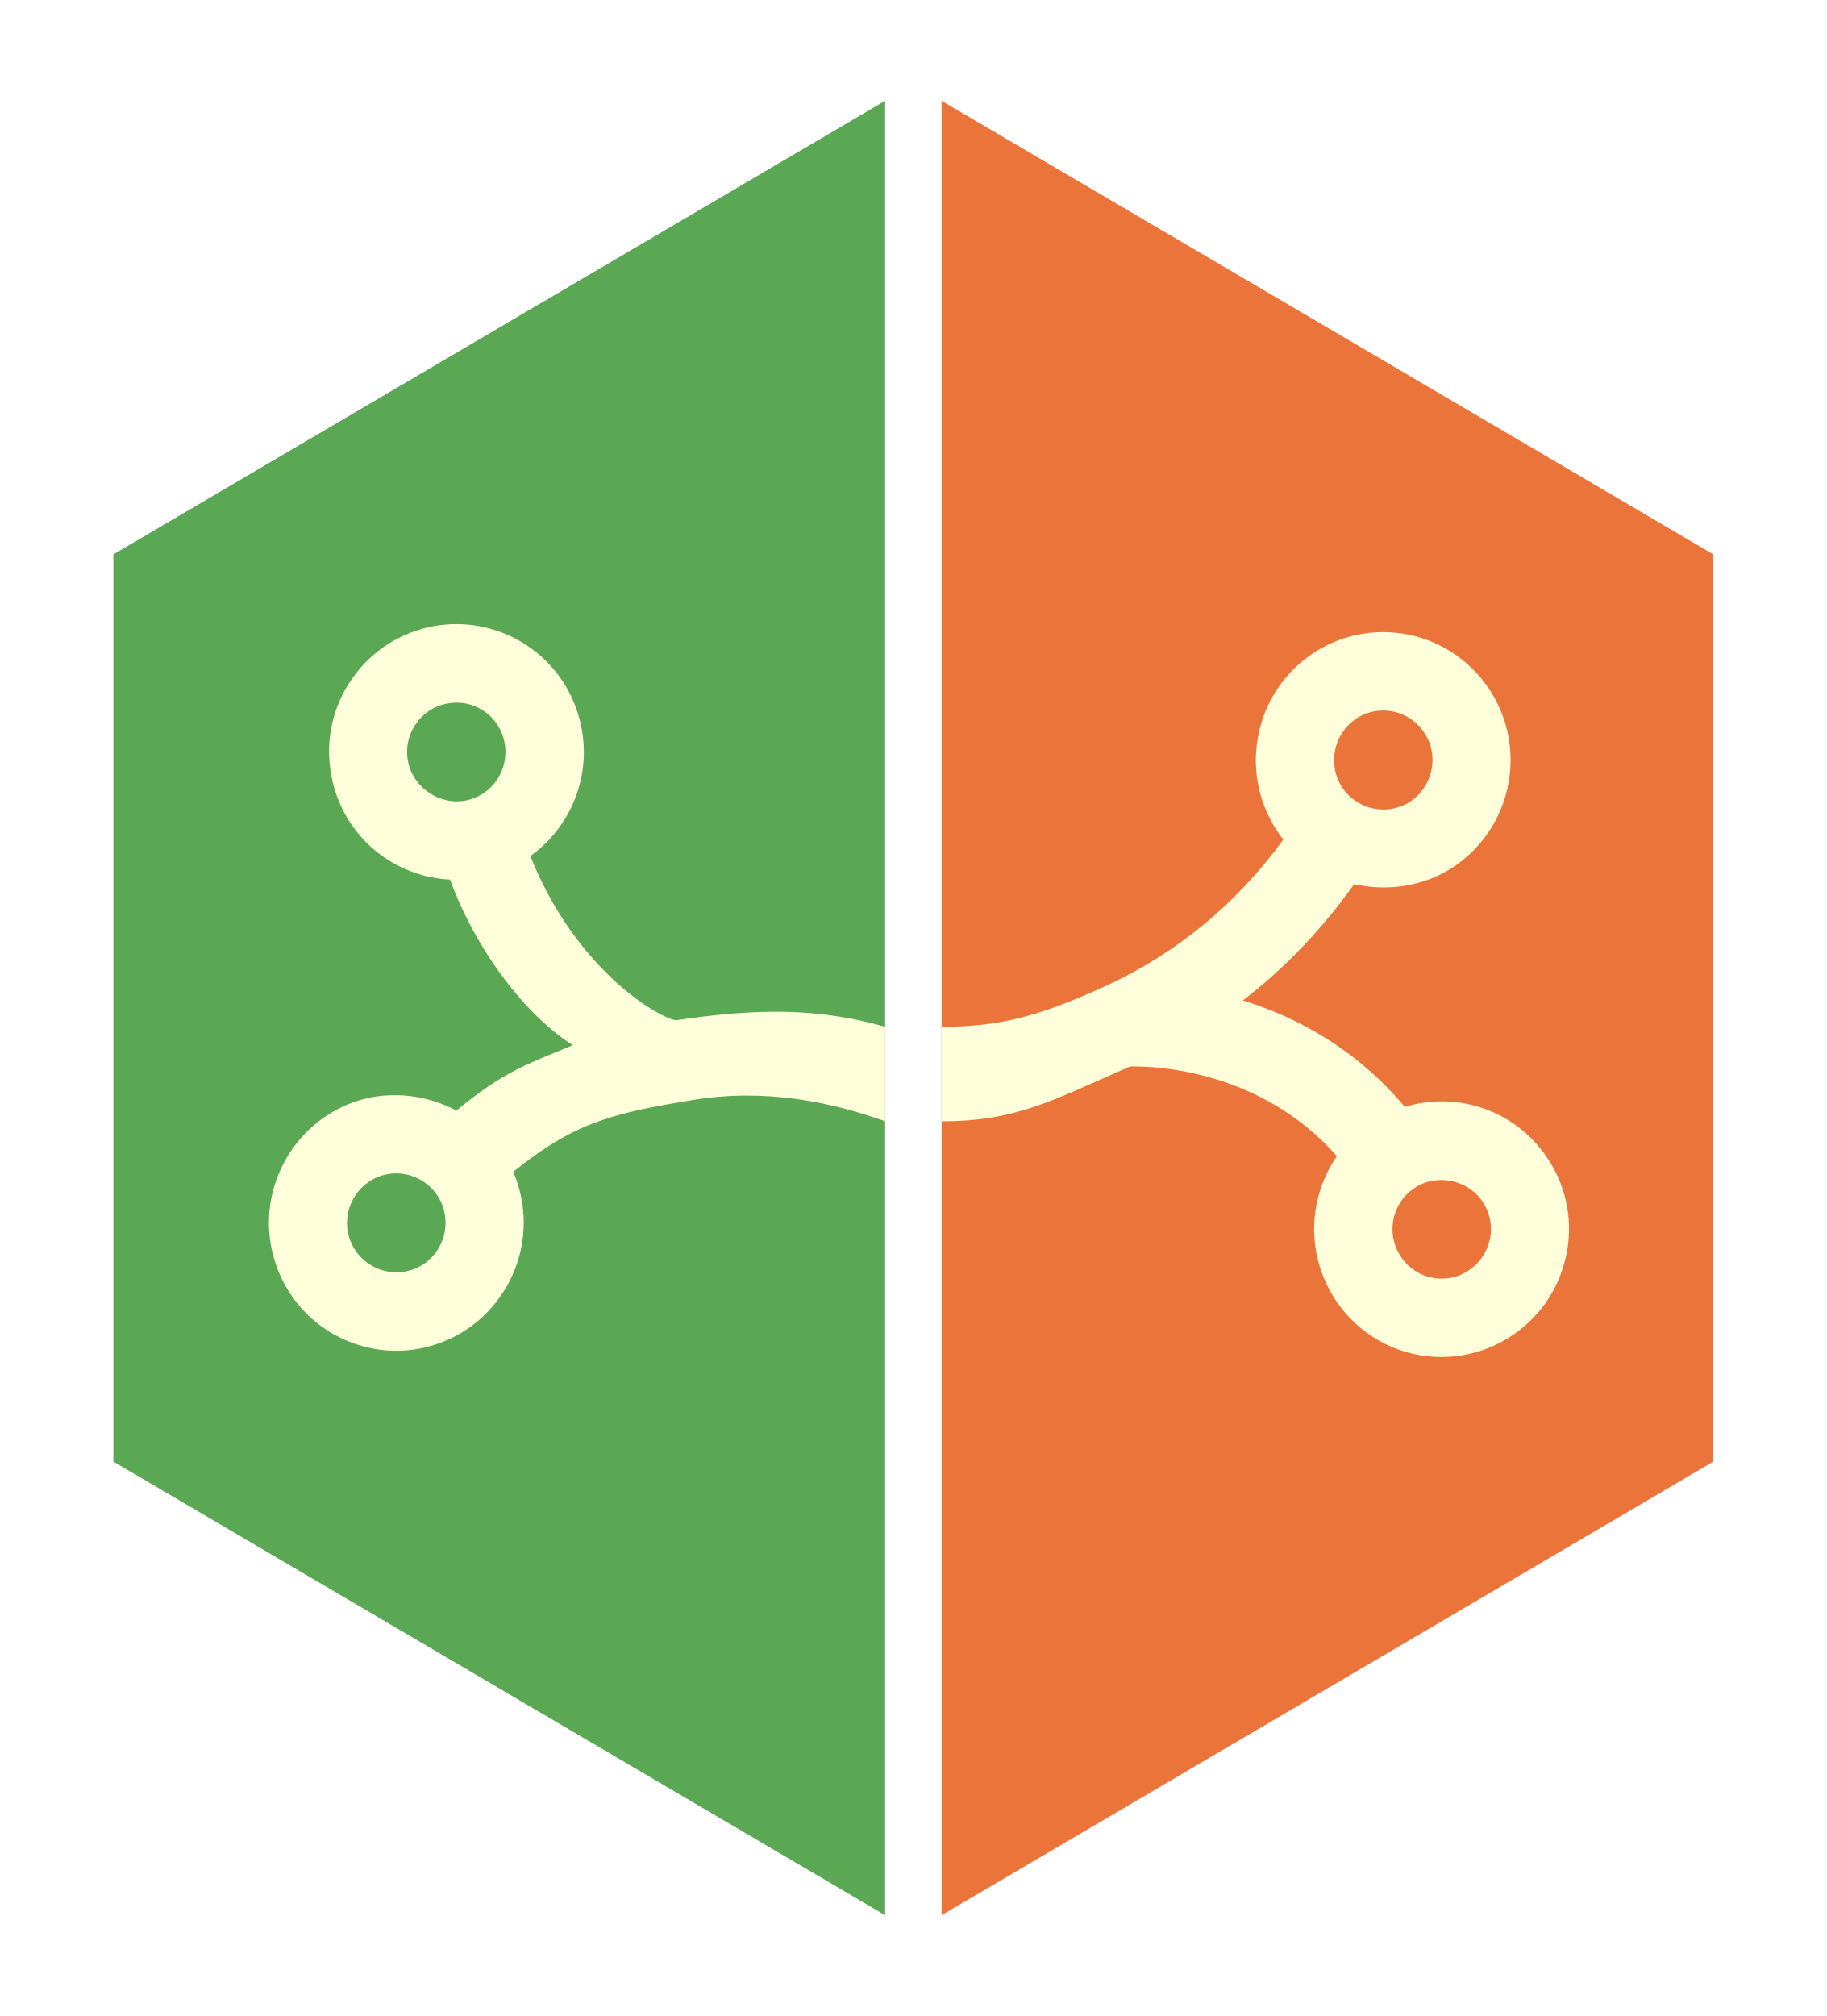
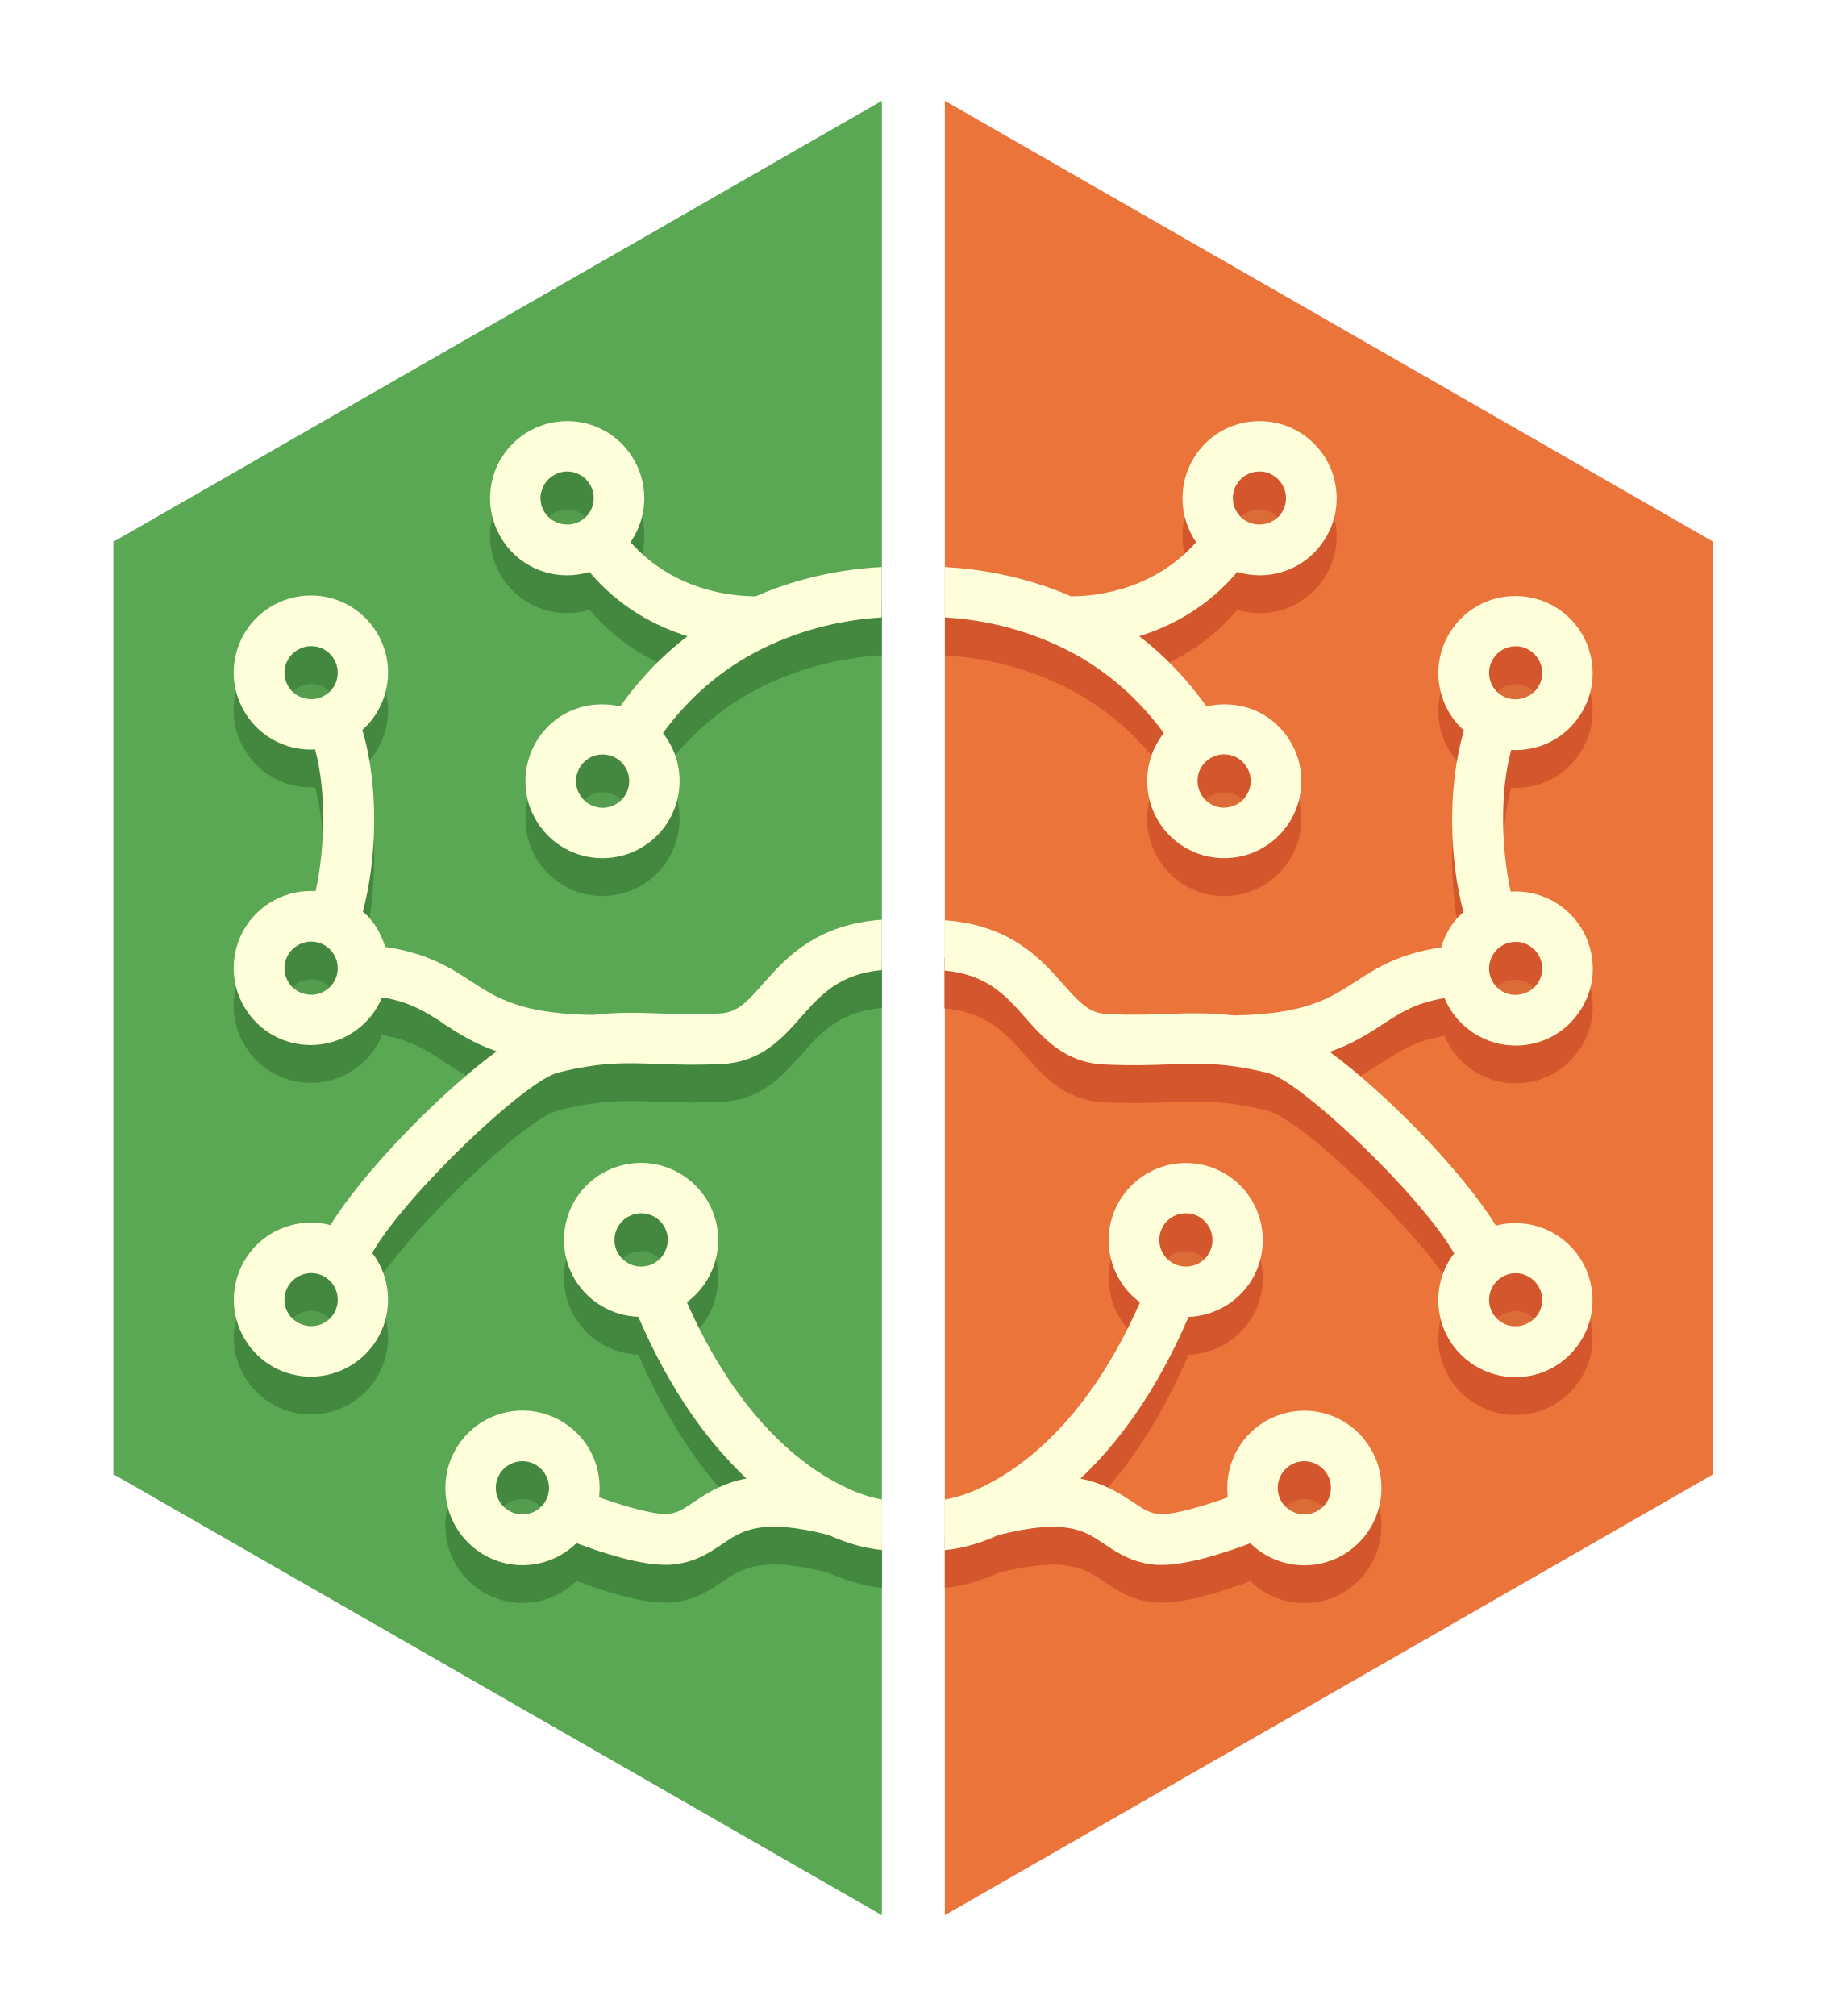
- <svg xmlns="http://www.w3.org/2000/svg" id="Layer_1" data-name="Layer 1" width="145" height="160" viewBox="0 0 145 160">
+ <svg xmlns="http://www.w3.org/2000/svg" width="145" height="160" viewBox="0 0 145 160">
  <defs>
    <style>
      .cls-1 {
+         mix-blend-mode: multiply;
+         opacity: .07;
+       }
+ 
+       .cls-2 {
+         fill: #43883e;
+       }
+ 
+       .cls-3 {
+         isolation: isolate;
+       }
+ 
+       .cls-4 {
        fill: #fffedb;
      }

-       .cls-2 {
+       .cls-5 {
        fill: #5aa854;
      }

-       .cls-3 {
+       .cls-6 {
+         fill: #d3562c;
+       }
+ 
+       .cls-7 {
        fill: #eb743b;
      }
    </style>
  </defs>
-   <polygon class="cls-3" points="74.74 8 74.74 152 136 116 136 44 74.74 8" />
-   <polygon class="cls-2" points="70.26 8 9 44 9 116 70.26 152 70.26 8" />
-   <path class="cls-1" d="m122.97,92.13c-1.85-2.95-5.05-4.72-8.54-4.72-1,0-1.98.15-2.92.44-3.93-4.69-8.69-7.16-12.85-8.45,3.34-2.57,6.29-5.66,8.83-9.23,2.6.59,5.42.19,7.71-1.25,4.72-3.01,6.13-9.3,3.14-14.02-1.87-2.96-5.06-4.73-8.55-4.73-1.92,0-3.78.54-5.4,1.57-4.7,2.99-6.12,9.27-3.15,14,.19.31.4.61.63.89-3.76,5.16-8.53,9.08-14.22,11.68h-.02c-5.28,2.41-8.4,3.18-12.89,3.18v7.5c5.98,0,8.86-1.69,14.96-4.35,2.04-.04,10.4.28,16.42,7.12-2.25,3.25-2.47,7.66-.24,11.21,1.85,2.95,5.05,4.73,8.55,4.73,1.91,0,3.77-.54,5.39-1.57,2.3-1.46,3.88-3.72,4.48-6.38.59-2.64.12-5.35-1.33-7.63Zm-15.27-35.13c.63-.4,1.35-.61,2.09-.61,1.35,0,2.59.68,3.32,1.84,1.15,1.82.6,4.25-1.22,5.42-.61.39-1.34.6-2.07.6s-1.45-.2-2.08-.59c-.51-.32-.93-.73-1.24-1.23-1.15-1.84-.61-4.27,1.21-5.43Zm10.55,41.4c-.23,1.03-.84,1.9-1.73,2.47-.62.4-1.34.61-2.08.61-1.35,0-2.59-.69-3.3-1.83-1.11-1.77-.66-4.09,1.03-5.29l.18-.12c1.8-1.15,4.28-.55,5.39,1.21.56.89.74,1.93.52,2.95Z" />
-   <path class="cls-1" d="m26.37,61.89c.75,3.41,3.16,6.16,6.45,7.34.94.34,1.91.53,2.9.58,2.12,5.75,6.07,10.81,9.75,13.14-3.8,1.58-5.54,2.13-9.24,5.19-2.36-1.25-5.19-1.59-7.77-.8-5.33,1.68-8.32,7.39-6.65,12.73,1.04,3.35,3.67,5.88,7.04,6.79,1.85.5,3.8.46,5.62-.12,5.31-1.66,8.3-7.37,6.65-12.71-.11-.35-.23-.69-.38-1.03,4.96-4.01,8.08-4.67,14.25-5.7h.02c5.72-.95,11.03.17,15.25,1.69v-7.5c-5.32-1.5-10.07-1.49-16.65-.51-1.98-.5-8.15-4.56-11.51-13.04,3.21-2.29,4.91-6.37,4-10.46-.75-3.41-3.16-6.16-6.45-7.35-1.8-.65-3.73-.77-5.6-.36-2.66.6-4.91,2.19-6.36,4.48-1.45,2.28-1.91,5-1.32,7.63Zm6.25,38.91c-.71.22-1.46.24-2.17.04-1.3-.35-2.32-1.33-2.73-2.63-.64-2.06.52-4.27,2.58-4.91.69-.22,1.45-.23,2.16-.04.71.19,1.35.57,1.85,1.11.41.44.71.95.88,1.51.64,2.07-.51,4.28-2.57,4.93Zm.3-43.21c.56-.89,1.43-1.51,2.46-1.73.71-.16,1.47-.12,2.16.13,1.27.46,2.2,1.52,2.49,2.84.45,2.04-.76,4.07-2.75,4.63l-.2.05c-2.09.47-4.22-.94-4.67-2.97-.23-1.03-.05-2.07.51-2.95Z" />
+   <g class="cls-3">
+     <g id="Layer_1" data-name="Layer 1">
+       <g>
+         <polygon class="cls-7" points="75 8 75 152 136 117 136 43 75 8" />
+         <polygon class="cls-5" points="70 152 9 117 9 43 70 8 70 152" />
+         <g>
+           <g class="cls-1">
+             <path d="m92.3,99.73c.39-.64,1.07-1.03,1.82-1.03.38,0,.75.1,1.08.3,1,.6,1.33,1.9.74,2.9-.38.65-1.06,1.03-1.82,1.03-.38,0-.75-.1-1.08-.3-.48-.29-.83-.75-.96-1.29-.14-.55-.06-1.12.23-1.6Zm12.6,22.36c-.49.42-1.02.51-1.37.51-.62,0-1.21-.27-1.61-.73-.76-.88-.65-2.22.23-2.98.49-.42,1.02-.51,1.37-.51.62,0,1.2.27,1.61.74.37.43.55.98.5,1.54-.04.56-.3,1.07-.73,1.44Z" />
+             <path d="m84,53.61c.07.02.14.03.21.05-.07-.01-.14-.03-.21-.05Z" />
+             <path d="m95.38,63.26c.17-.27.39-.49.67-.66.33-.21.72-.32,1.12-.32s.79.11,1.12.32c.99.63,1.28,1.94.66,2.92-.39.62-1.06.99-1.79.99-.4,0-.79-.11-1.12-.33-.98-.62-1.28-1.94-.66-2.92Zm6.38-20.19c-.6.95-1.94,1.27-2.91.65l-.1-.06c-.91-.65-1.16-1.9-.56-2.85.39-.61,1.05-.98,1.78-.98.4,0,.79.11,1.12.33.48.3.81.78.94,1.33.12.55.03,1.11-.28,1.58Z" />
+             <path d="m118.53,54.67c.39-.61,1.05-.98,1.78-.98.4,0,.79.11,1.12.33.48.3.81.78.94,1.33.12.55.02,1.11-.28,1.58-.6.95-1.94,1.27-2.91.65l-.09-.06c-.92-.65-1.16-1.9-.56-2.85Zm0,23.46c.39-.61,1.05-.98,1.78-.98.4,0,.79.11,1.12.33.48.3.81.77.94,1.33.12.55.02,1.11-.28,1.58-.6.95-1.94,1.27-2.91.65l-.09-.06c-.92-.65-1.16-1.9-.56-2.85Zm0,26.3c.39-.61,1.05-.98,1.78-.98.4,0,.79.11,1.12.33.48.3.81.78.94,1.33.12.55.02,1.11-.28,1.58-.6.95-1.94,1.27-2.91.65l-.09-.06c-.92-.65-1.16-1.9-.56-2.85Z" />
+             <path d="m108.18,114.1c-1.17-1.36-2.86-2.14-4.65-2.14-1.46,0-2.88.53-3.98,1.48-1.61,1.38-2.33,3.43-2.09,5.4-1.95.7-4.26,1.37-5.33,1.33-.82-.04-1.3-.35-2.22-.97-1.17-.79-2.42-1.51-4.15-1.85,2.94-2.76,6.01-6.83,8.58-12.83,2.06-.08,3.98-1.19,5.04-2.97,1.72-2.9.77-6.66-2.12-8.39-.95-.57-2.03-.86-3.13-.86-2.15,0-4.16,1.14-5.26,2.99-.84,1.41-1.08,3.05-.68,4.64.35,1.39,1.16,2.59,2.3,3.43-4.05,9.22-9.22,13.08-12.57,14.68-.13.04-.25.1-.36.17-1.19.53-2.05.7-2.56.81v4c.28-.03,1.88-.12,4.25-1.19,5.35-1.36,6.84-.35,8.41.71,1.02.69,2.29,1.55,4.26,1.66.1,0,.2,0,.31,0,2.11,0,5.17-1.02,7.02-1.72,1.14,1.12,2.68,1.75,4.29,1.75h0c1.46,0,2.88-.52,3.98-1.48,1.24-1.06,1.99-2.55,2.12-4.18.12-1.63-.39-3.21-1.46-4.45Zm-15.87-16.78c.39-.64,1.07-1.03,1.82-1.03.38,0,.75.1,1.08.3,1,.6,1.33,1.9.74,2.9-.38.65-1.06,1.03-1.82,1.03-.38,0-.75-.1-1.08-.3-.48-.29-.83-.75-.96-1.29-.14-.55-.06-1.12.23-1.6Zm12.6,22.36c-.49.42-1.02.51-1.37.51-.62,0-1.21-.27-1.61-.73-.76-.88-.65-2.22.23-2.98.49-.42,1.02-.51,1.37-.51.62,0,1.2.27,1.61.74.37.43.55.98.5,1.54-.04.56-.3,1.07-.73,1.44Z" />
+             <path d="m84,51.21c.07.02.14.03.21.05-.07-.01-.14-.03-.21-.05Z" />
+             <path d="m105.95,38.2c-.36-1.6-1.32-2.96-2.71-3.84-.98-.62-2.11-.94-3.26-.94-2.12,0-4.05,1.07-5.17,2.85-1.35,2.14-1.22,4.8.14,6.76-3.65,4.12-8.71,4.31-9.94,4.29-3.69-1.6-7.23-2.16-10-2.32v4c2.44.14,5.55.69,8.75,2.14,0,0,0,0,.01,0,3.45,1.56,6.33,3.93,8.61,7.04-.14.17-.26.35-.38.54-1.8,2.85-.94,6.64,1.9,8.44.98.62,2.11.95,3.27.95,2.11,0,4.05-1.07,5.18-2.85,1.81-2.85.95-6.64-1.91-8.45-1.38-.87-3.09-1.11-4.67-.75-1.54-2.15-3.32-4.02-5.34-5.57,2.52-.78,5.4-2.27,7.78-5.1.57.17,1.17.27,1.77.27,2.12,0,4.05-1.07,5.17-2.85.88-1.38,1.16-3.01.8-4.6Zm-10.57,22.65c.17-.27.39-.49.67-.66.33-.21.72-.32,1.12-.32s.79.11,1.12.32c.99.63,1.28,1.94.66,2.92-.39.62-1.06.99-1.79.99-.4,0-.79-.11-1.12-.33-.98-.62-1.28-1.94-.66-2.92Zm6.38-20.19c-.6.95-1.94,1.27-2.91.65l-.1-.06c-.91-.65-1.16-1.9-.56-2.85.39-.61,1.05-.98,1.78-.98.4,0,.79.11,1.12.33.48.3.81.78.94,1.33.12.55.03,1.11-.28,1.58Z" />
+             <path d="m114.65,79.19c.42,1.04,1.14,1.96,2.11,2.65.07.05.15.11.28.19.98.62,2.11.95,3.27.95,2.12,0,4.05-1.07,5.17-2.85.88-1.38,1.16-3.01.8-4.6-.36-1.6-1.32-2.96-2.71-3.84-.98-.62-2.11-.94-3.27-.94-.12,0-.25,0-.38.02-.71-3.16-.92-7.77.04-11.26.11.01.22.02.34.02,2.12,0,4.05-1.07,5.17-2.85.88-1.38,1.16-3.01.8-4.6-.36-1.6-1.32-2.96-2.71-3.84-.98-.62-2.11-.94-3.27-.94-2.11,0-4.05,1.07-5.17,2.85-1.6,2.53-1.12,5.8,1.02,7.76.02.02.05.04.07.06-1.35,4.52-1.15,10.32-.04,14.42-.14.13-.29.25-.43.4-.23.25-.45.53-.63.82-.32.5-.55,1.03-.71,1.58-3.37.49-5.2,1.67-6.82,2.73-2.04,1.32-3.96,2.57-9.64,2.67-1.96-.23-3.55-.18-5.29-.12-1.43.05-2.91.11-4.85,0-1.33-.07-2.1-.88-3.46-2.42-1.8-2.05-4.22-4.65-9.37-5.02v4c3.29.3,4.8,1.89,6.36,3.67,1.49,1.69,3.17,3.62,6.26,3.78,2.12.11,3.76.05,5.21,0,2.49-.09,4.45-.16,7.86.68,2.61.64,12.1,9.67,14.77,14.32-.11.14-.22.28-.31.43-1.74,2.75-1.03,6.38,1.62,8.25.07.05.15.1.28.19.98.62,2.11.95,3.27.95,2.12,0,4.05-1.07,5.17-2.85.88-1.37,1.16-3.01.8-4.6-.36-1.6-1.32-2.96-2.71-3.84-.98-.62-2.11-.94-3.27-.94-.53,0-1.05.07-1.54.2-2.56-4.19-8.65-10.46-13.19-13.79,1.81-.63,3.05-1.43,4.21-2.19,1.43-.93,2.61-1.69,4.86-2.07Zm3.88-26.92c.39-.61,1.05-.98,1.78-.98.4,0,.79.11,1.12.33.48.3.81.78.94,1.33.12.55.02,1.11-.28,1.58-.6.95-1.94,1.27-2.91.65l-.09-.06c-.92-.65-1.16-1.9-.56-2.85Zm0,23.46c.39-.61,1.05-.98,1.78-.98.4,0,.79.11,1.12.33.48.3.81.77.94,1.33.12.55.02,1.11-.28,1.58-.6.95-1.94,1.27-2.91.65l-.09-.06c-.92-.65-1.16-1.9-.56-2.85Zm0,26.3c.39-.61,1.05-.98,1.78-.98.4,0,.79.11,1.12.33.48.3.81.78.94,1.33.12.55.02,1.11-.28,1.58-.6.95-1.94,1.27-2.91.65l-.09-.06c-.92-.65-1.16-1.9-.56-2.85Z" />
+           </g>
+           <g>
+             <g>
+               <path class="cls-6" d="m108.18,117.1c-1.17-1.36-2.86-2.14-4.65-2.14-1.46,0-2.88.53-3.98,1.48-1.61,1.38-2.33,3.43-2.09,5.4-1.95.7-4.26,1.37-5.33,1.33-.82-.04-1.3-.35-2.22-.97-1.17-.79-2.42-1.51-4.15-1.85,2.94-2.76,6.01-6.83,8.58-12.83,2.06-.08,3.98-1.19,5.04-2.97,1.72-2.9.77-6.66-2.12-8.39-.95-.57-2.03-.86-3.13-.86-2.15,0-4.16,1.14-5.26,2.99-.84,1.41-1.08,3.05-.68,4.64.35,1.39,1.16,2.59,2.3,3.43-4.05,9.22-9.22,13.08-12.57,14.68-.13.04-.25.1-.36.17-1.19.53-2.05.7-2.56.81v4c.28-.03,1.88-.12,4.25-1.19,5.35-1.36,6.84-.35,8.41.71,1.02.69,2.29,1.55,4.26,1.66.1,0,.2,0,.31,0,2.11,0,5.17-1.02,7.02-1.72,1.14,1.12,2.68,1.75,4.29,1.75h0c1.46,0,2.88-.52,3.98-1.48,1.24-1.06,1.99-2.55,2.12-4.18.12-1.63-.39-3.21-1.46-4.45Zm-15.87-16.78c.39-.64,1.07-1.03,1.82-1.03.38,0,.75.1,1.08.3,1,.6,1.33,1.9.74,2.9-.38.65-1.06,1.03-1.82,1.03-.38,0-.75-.1-1.08-.3-.48-.29-.83-.75-.96-1.29-.14-.55-.06-1.12.23-1.6Zm12.6,22.36c-.49.42-1.02.51-1.37.51-.62,0-1.21-.27-1.61-.73-.76-.88-.65-2.22.23-2.98.49-.42,1.02-.51,1.37-.51.62,0,1.2.27,1.61.74.37.43.55.98.5,1.54-.04.56-.3,1.07-.73,1.44Z" />
+               <path d="m84,53.61c.07.02.14.03.21.05-.07-.01-.14-.03-.21-.05Z" />
+               <path class="cls-6" d="m105.95,41.21c-.36-1.6-1.32-2.96-2.71-3.84-.98-.62-2.11-.94-3.26-.94-2.12,0-4.05,1.07-5.17,2.85-1.35,2.14-1.22,4.8.14,6.76-3.65,4.12-8.71,4.31-9.94,4.29-3.69-1.6-7.23-2.16-10-2.32v4c2.44.14,5.55.69,8.75,2.14,0,0,0,0,.01,0,3.45,1.56,6.33,3.93,8.61,7.04-.14.17-.26.35-.38.54-1.8,2.85-.94,6.64,1.9,8.44.98.62,2.11.95,3.27.95,2.11,0,4.05-1.07,5.18-2.85,1.81-2.85.95-6.64-1.91-8.45-1.38-.87-3.09-1.11-4.67-.75-1.54-2.15-3.32-4.02-5.34-5.57,2.52-.78,5.4-2.27,7.78-5.1.57.17,1.17.27,1.77.27,2.12,0,4.05-1.07,5.17-2.85.88-1.38,1.16-3.01.8-4.6Zm-10.57,22.65c.17-.27.39-.49.67-.66.33-.21.72-.32,1.12-.32s.79.11,1.12.32c.99.63,1.28,1.94.66,2.92-.39.62-1.06.99-1.79.99-.4,0-.79-.11-1.12-.33-.98-.62-1.28-1.94-.66-2.92Zm6.38-20.19c-.6.95-1.94,1.27-2.91.65l-.1-.06c-.91-.65-1.16-1.9-.56-2.85.39-.61,1.05-.98,1.78-.98.4,0,.79.11,1.12.33.48.3.81.78.94,1.33.12.55.03,1.11-.28,1.58Z" />
+               <path class="cls-6" d="m114.65,82.19c.42,1.04,1.14,1.96,2.11,2.65.07.05.15.11.28.19.98.62,2.11.95,3.27.95,2.12,0,4.05-1.07,5.17-2.85.88-1.38,1.16-3.01.8-4.6-.36-1.6-1.32-2.96-2.71-3.84-.98-.62-2.11-.94-3.27-.94-.12,0-.25,0-.38.02-.71-3.16-.92-7.77.04-11.26.11.01.22.02.34.02,2.12,0,4.05-1.07,5.17-2.85.88-1.38,1.16-3.01.8-4.6-.36-1.6-1.32-2.96-2.71-3.84-.98-.62-2.11-.94-3.27-.94-2.11,0-4.05,1.07-5.17,2.85-1.6,2.53-1.12,5.8,1.02,7.76.02.02.05.04.07.06-1.35,4.52-1.15,10.32-.04,14.42-.14.13-.29.25-.43.4-.23.25-.45.53-.63.82-.32.5-.55,1.03-.71,1.58-3.37.49-5.2,1.67-6.82,2.73-2.04,1.32-3.96,2.57-9.64,2.67-1.96-.23-3.55-.18-5.29-.12-1.43.05-2.91.11-4.85,0-1.33-.07-2.1-.88-3.46-2.42-1.8-2.05-4.22-4.65-9.37-5.02v4c3.29.3,4.8,1.89,6.36,3.67,1.49,1.69,3.17,3.62,6.26,3.78,2.12.11,3.76.05,5.21,0,2.49-.09,4.45-.16,7.86.68,2.61.64,12.1,9.67,14.77,14.32-.11.14-.22.28-.31.43-1.74,2.75-1.03,6.38,1.62,8.25.07.05.15.1.28.19.98.62,2.11.95,3.27.95,2.12,0,4.05-1.07,5.17-2.85.88-1.37,1.16-3.01.8-4.6-.36-1.6-1.32-2.96-2.71-3.84-.98-.62-2.11-.94-3.27-.94-.53,0-1.05.07-1.54.2-2.56-4.19-8.65-10.46-13.19-13.79,1.81-.63,3.05-1.43,4.21-2.19,1.43-.93,2.61-1.69,4.86-2.07Zm3.88-26.92c.39-.61,1.05-.98,1.78-.98.4,0,.79.11,1.12.33.48.3.81.78.94,1.33.12.55.02,1.11-.28,1.58-.6.95-1.94,1.27-2.91.65l-.09-.06c-.92-.65-1.16-1.9-.56-2.85Zm0,23.46c.39-.61,1.05-.98,1.78-.98.4,0,.79.11,1.12.33.48.3.81.77.94,1.33.12.55.02,1.11-.28,1.58-.6.95-1.94,1.27-2.91.65l-.09-.06c-.92-.65-1.16-1.9-.56-2.85Zm0,26.3c.39-.61,1.05-.98,1.78-.98.4,0,.79.11,1.12.33.48.3.81.78.94,1.33.12.55.02,1.11-.28,1.58-.6.95-1.94,1.27-2.91.65l-.09-.06c-.92-.65-1.16-1.9-.56-2.85Z" />
+             </g>
+             <g>
+               <path class="cls-4" d="m108.18,114.1c-1.17-1.36-2.86-2.14-4.65-2.14-1.46,0-2.88.53-3.98,1.48-1.61,1.38-2.33,3.43-2.09,5.4-1.95.7-4.26,1.37-5.33,1.33-.82-.04-1.3-.35-2.22-.97-1.17-.79-2.42-1.51-4.15-1.85,2.94-2.76,6.01-6.83,8.58-12.83,2.06-.08,3.98-1.19,5.04-2.97,1.72-2.9.77-6.66-2.12-8.39-.95-.57-2.03-.86-3.13-.86-2.15,0-4.16,1.14-5.26,2.99-.84,1.41-1.08,3.05-.68,4.64.35,1.39,1.16,2.59,2.3,3.43-4.05,9.22-9.22,13.08-12.57,14.68-.13.04-.25.1-.36.17-1.19.53-2.05.7-2.56.81v4c.28-.03,1.88-.12,4.25-1.19,5.35-1.36,6.84-.35,8.41.71,1.02.69,2.29,1.55,4.26,1.66.1,0,.2,0,.31,0,2.11,0,5.17-1.02,7.02-1.72,1.14,1.12,2.68,1.75,4.29,1.75h0c1.46,0,2.88-.52,3.98-1.48,1.24-1.06,1.99-2.55,2.12-4.18.12-1.63-.39-3.21-1.46-4.45Zm-15.87-16.78c.39-.64,1.07-1.03,1.82-1.03.38,0,.75.1,1.08.3,1,.6,1.33,1.9.74,2.9-.38.65-1.06,1.03-1.82,1.03-.38,0-.75-.1-1.08-.3-.48-.29-.83-.75-.96-1.29-.14-.55-.06-1.12.23-1.6Zm12.6,22.36c-.49.42-1.02.51-1.37.51-.62,0-1.21-.27-1.61-.73-.76-.88-.65-2.22.23-2.98.49-.42,1.02-.51,1.37-.51.62,0,1.2.27,1.61.74.37.43.55.98.5,1.54-.04.56-.3,1.07-.73,1.44Z" />
+               <path class="cls-4" d="m84,51.21c.07.02.14.03.21.05-.07-.01-.14-.03-.21-.05Z" />
+               <path class="cls-4" d="m105.95,38.2c-.36-1.6-1.32-2.96-2.71-3.84-.98-.62-2.11-.94-3.26-.94-2.12,0-4.05,1.07-5.17,2.85-1.35,2.14-1.22,4.8.14,6.76-3.65,4.12-8.71,4.31-9.94,4.29-3.69-1.6-7.23-2.16-10-2.32v4c2.44.14,5.55.69,8.75,2.14,0,0,0,0,.01,0,3.45,1.56,6.33,3.93,8.61,7.04-.14.17-.26.35-.38.54-1.8,2.85-.94,6.64,1.9,8.44.98.62,2.11.95,3.27.95,2.11,0,4.05-1.07,5.18-2.85,1.81-2.85.95-6.64-1.91-8.45-1.38-.87-3.09-1.11-4.67-.75-1.54-2.15-3.32-4.02-5.34-5.57,2.52-.78,5.4-2.27,7.78-5.1.57.17,1.17.27,1.77.27,2.12,0,4.05-1.07,5.17-2.85.88-1.38,1.16-3.01.8-4.6Zm-10.57,22.65c.17-.27.39-.49.67-.66.33-.21.72-.32,1.12-.32s.79.11,1.12.32c.99.63,1.28,1.94.66,2.92-.39.62-1.06.99-1.79.99-.4,0-.79-.11-1.12-.33-.98-.62-1.28-1.94-.66-2.92Zm6.38-20.19c-.6.95-1.94,1.27-2.91.65l-.1-.06c-.91-.65-1.16-1.9-.56-2.85.39-.61,1.05-.98,1.78-.98.4,0,.79.11,1.12.33.48.3.81.78.94,1.33.12.55.03,1.11-.28,1.58Z" />
+               <path class="cls-4" d="m114.65,79.19c.42,1.04,1.14,1.96,2.11,2.65.07.05.15.11.28.19.98.62,2.11.95,3.27.95,2.12,0,4.05-1.07,5.17-2.85.88-1.38,1.16-3.01.8-4.6-.36-1.6-1.32-2.96-2.71-3.84-.98-.62-2.11-.94-3.27-.94-.12,0-.25,0-.38.02-.71-3.16-.92-7.77.04-11.26.11.01.22.02.34.02,2.12,0,4.05-1.07,5.17-2.85.88-1.38,1.16-3.01.8-4.6-.36-1.6-1.32-2.96-2.71-3.84-.98-.62-2.11-.94-3.27-.94-2.11,0-4.05,1.07-5.17,2.85-1.6,2.53-1.12,5.8,1.02,7.76.02.02.05.04.07.06-1.35,4.52-1.15,10.32-.04,14.42-.14.13-.29.25-.43.4-.23.25-.45.53-.63.82-.32.5-.55,1.03-.71,1.58-3.37.49-5.2,1.67-6.82,2.73-2.04,1.32-3.96,2.57-9.64,2.67-1.96-.23-3.55-.18-5.29-.12-1.43.05-2.91.11-4.85,0-1.33-.07-2.1-.88-3.46-2.42-1.8-2.05-4.22-4.65-9.37-5.02v4c3.29.3,4.8,1.89,6.36,3.67,1.49,1.69,3.17,3.62,6.26,3.78,2.12.11,3.76.05,5.21,0,2.49-.09,4.45-.16,7.86.68,2.61.64,12.1,9.67,14.77,14.32-.11.14-.22.28-.31.43-1.74,2.75-1.03,6.38,1.62,8.25.07.05.15.1.28.19.98.62,2.11.95,3.27.95,2.12,0,4.05-1.07,5.17-2.85.88-1.37,1.16-3.01.8-4.6-.36-1.6-1.32-2.96-2.71-3.84-.98-.62-2.11-.94-3.27-.94-.53,0-1.05.07-1.54.2-2.56-4.19-8.65-10.46-13.19-13.79,1.81-.63,3.05-1.43,4.21-2.19,1.43-.93,2.61-1.69,4.86-2.07Zm3.88-26.92c.39-.61,1.05-.98,1.78-.98.4,0,.79.11,1.12.33.48.3.81.78.94,1.33.12.55.02,1.11-.28,1.58-.6.95-1.94,1.27-2.91.65l-.09-.06c-.92-.65-1.16-1.9-.56-2.85Zm0,23.46c.39-.61,1.05-.98,1.78-.98.4,0,.79.11,1.12.33.48.3.81.77.94,1.33.12.55.02,1.11-.28,1.58-.6.95-1.94,1.27-2.91.65l-.09-.06c-.92-.65-1.16-1.9-.56-2.85Zm0,26.3c.39-.61,1.05-.98,1.78-.98.4,0,.79.11,1.12.33.48.3.81.78.94,1.33.12.55.02,1.11-.28,1.58-.6.95-1.94,1.27-2.91.65l-.09-.06c-.92-.65-1.16-1.9-.56-2.85Z" />
+             </g>
+           </g>
+         </g>
+         <g>
+           <g class="cls-1">
+             <path d="m52.93,101.34c-.14.55-.48,1.01-.96,1.29-.33.2-.71.3-1.08.3-.75,0-1.43-.39-1.82-1.03-.6-1-.26-2.3.74-2.9.33-.19.7-.3,1.08-.3.75,0,1.43.39,1.82,1.03.29.49.37,1.05.23,1.6Zm-13.57,19.32c-.04-.56.14-1.11.5-1.54.4-.47.99-.74,1.61-.74.36,0,.88.09,1.37.51.89.76.99,2.1.23,2.98-.4.47-.99.73-1.61.73-.36,0-.88-.09-1.37-.51-.43-.37-.69-.88-.73-1.44Z" />
+             <path d="m61,53.61c-.07.02-.14.03-.21.05.07-.01.14-.03.21-.05Z" />
+             <path d="m48.96,66.18c-.34.21-.73.33-1.12.33-.73,0-1.4-.37-1.79-.99-.62-.98-.33-2.29.66-2.92.33-.21.72-.32,1.12-.32s.79.11,1.12.32c.28.17.5.39.67.66.62.99.33,2.3-.66,2.92Zm-6-24.7c.12-.55.46-1.03.94-1.33.34-.21.73-.33,1.12-.33.73,0,1.4.37,1.78.98.6.95.36,2.2-.56,2.85l-.1.06c-.97.62-2.31.3-2.91-.65-.3-.48-.4-1.04-.28-1.58Z" />
+             <path d="m25.91,57.52l-.09.06c-.97.62-2.31.3-2.91-.65-.3-.48-.4-1.04-.28-1.58.12-.55.46-1.03.94-1.33.34-.21.73-.33,1.13-.33.73,0,1.4.37,1.78.98.6.95.36,2.2-.56,2.85Zm0,23.46l-.09.06c-.97.62-2.31.3-2.91-.65-.3-.48-.4-1.04-.28-1.58.12-.55.46-1.03.94-1.33.34-.21.73-.33,1.13-.33.73,0,1.4.37,1.78.98.6.95.36,2.2-.56,2.85Zm0,26.3l-.09.06c-.97.62-2.31.3-2.91-.65-.3-.48-.4-1.04-.28-1.58.12-.55.46-1.03.94-1.33.34-.21.73-.33,1.13-.33.73,0,1.4.37,1.78.98.6.95.36,2.2-.56,2.85Z" />
+             <path d="m35.37,118.56c.12,1.63.88,3.11,2.12,4.18,1.11.95,2.52,1.48,3.98,1.48h0c1.61,0,3.14-.63,4.29-1.75,1.85.7,4.91,1.72,7.02,1.72.1,0,.21,0,.31,0,1.97-.1,3.24-.96,4.26-1.66,1.57-1.06,3.06-2.07,8.41-.71,2.36,1.07,3.97,1.16,4.25,1.19v-4c-.51-.1-1.37-.28-2.56-.81-.11-.07-.23-.12-.36-.17-3.35-1.6-8.51-5.47-12.57-14.68,1.14-.84,1.95-2.04,2.3-3.43.4-1.59.16-3.23-.68-4.64-1.1-1.84-3.11-2.99-5.26-2.99-1.1,0-2.18.3-3.13.86-2.9,1.73-3.85,5.5-2.12,8.39,1.06,1.78,2.98,2.9,5.04,2.97,2.58,6,5.65,10.07,8.58,12.83-1.73.33-2.98,1.05-4.15,1.85-.92.63-1.4.93-2.22.97-1.07.03-3.38-.63-5.33-1.33.24-1.97-.47-4.01-2.09-5.4-1.11-.95-2.52-1.48-3.98-1.48-1.79,0-3.48.78-4.65,2.14-1.06,1.24-1.58,2.82-1.46,4.45Zm17.56-19.63c-.14.55-.48,1.01-.96,1.29-.33.2-.71.3-1.08.3-.75,0-1.43-.39-1.82-1.03-.6-1-.26-2.3.74-2.9.33-.19.7-.3,1.08-.3.75,0,1.43.39,1.82,1.03.29.49.37,1.05.23,1.6Zm-13.57,19.32c-.04-.56.14-1.11.5-1.54.4-.47.99-.74,1.61-.74.36,0,.88.09,1.37.51.89.76.99,2.1.23,2.98-.4.47-.99.73-1.61.73-.36,0-.88-.09-1.37-.51-.43-.37-.69-.88-.73-1.44Z" />
+             <path d="m61,51.21c-.07.02-.14.03-.21.05.07-.01.14-.03.21-.05Z" />
+             <path d="m39.85,42.81c1.12,1.78,3.06,2.85,5.17,2.85.6,0,1.2-.09,1.77-.27,2.38,2.83,5.26,4.32,7.78,5.1-2.02,1.55-3.81,3.41-5.34,5.57-1.58-.36-3.28-.12-4.67.75-2.86,1.81-3.71,5.6-1.91,8.45,1.13,1.79,3.07,2.85,5.18,2.85,1.16,0,2.29-.33,3.27-.95,2.85-1.8,3.7-5.59,1.9-8.44-.12-.19-.25-.37-.38-.54,2.27-3.11,5.16-5.48,8.61-7.04,0,0,0,0,.01,0,3.2-1.45,6.31-1.99,8.75-2.14v-4c-2.77.15-6.31.71-10,2.32-1.24.02-6.3-.17-9.94-4.29,1.36-1.96,1.5-4.62.14-6.76-1.12-1.78-3.06-2.85-5.17-2.85-1.16,0-2.28.33-3.26.94-1.39.88-2.35,2.25-2.71,3.84-.36,1.59-.07,3.23.8,4.6Zm9.11,20.97c-.34.21-.73.33-1.12.33-.73,0-1.4-.37-1.79-.99-.62-.98-.33-2.29.66-2.92.33-.21.72-.32,1.12-.32s.79.11,1.12.32c.28.17.5.39.67.66.62.99.33,2.3-.66,2.92Zm-6-24.7c.12-.55.46-1.03.94-1.33.34-.21.73-.33,1.12-.33.73,0,1.4.37,1.78.98.6.95.36,2.2-.56,2.85l-.1.06c-.97.62-2.31.3-2.91-.65-.3-.48-.4-1.04-.28-1.58Z" />
+             <path d="m35.21,81.25c1.16.75,2.4,1.56,4.21,2.19-4.54,3.34-10.63,9.61-13.19,13.79-.5-.13-1.01-.2-1.54-.2-1.16,0-2.29.33-3.27.94-1.39.88-2.35,2.25-2.71,3.84-.36,1.59-.07,3.23.8,4.6,1.12,1.78,3.06,2.85,5.17,2.85,1.16,0,2.29-.33,3.27-.95.13-.09.21-.14.28-.19,2.65-1.87,3.36-5.5,1.62-8.25-.09-.15-.21-.29-.31-.43,2.67-4.65,12.17-13.68,14.77-14.32,3.4-.84,5.36-.78,7.86-.68,1.45.05,3.09.11,5.21,0,3.08-.17,4.77-2.09,6.26-3.78,1.56-1.78,3.06-3.37,6.36-3.67v-4c-5.15.37-7.57,2.97-9.37,5.02-1.35,1.54-2.12,2.35-3.46,2.42-1.94.1-3.42.05-4.85,0-1.74-.06-3.33-.11-5.29.12-5.67-.09-7.6-1.34-9.64-2.67-1.63-1.06-3.45-2.24-6.82-2.73-.16-.54-.39-1.08-.71-1.58-.19-.3-.41-.57-.63-.82-.13-.15-.28-.27-.43-.4,1.11-4.09,1.31-9.9-.04-14.42.02-.02.05-.04.07-.06,2.14-1.96,2.63-5.23,1.02-7.76-1.12-1.78-3.06-2.85-5.17-2.85-1.16,0-2.29.33-3.27.94-1.39.88-2.35,2.25-2.71,3.84-.36,1.59-.07,3.23.8,4.6,1.12,1.78,3.06,2.85,5.17,2.85.11,0,.22-.01.34-.02.95,3.5.75,8.11.04,11.26-.12,0-.25-.02-.37-.02-1.16,0-2.29.33-3.27.94-1.39.88-2.35,2.25-2.71,3.84-.36,1.59-.07,3.23.8,4.6,1.12,1.78,3.06,2.85,5.17,2.85,1.16,0,2.29-.33,3.27-.95.13-.09.21-.14.28-.19.97-.69,1.68-1.61,2.11-2.65,2.24.38,3.43,1.14,4.86,2.07Zm-9.3-26.14l-.09.06c-.97.62-2.31.3-2.91-.65-.3-.48-.4-1.04-.28-1.58.12-.55.46-1.03.94-1.33.34-.21.73-.33,1.13-.33.73,0,1.4.37,1.78.98.6.95.36,2.2-.56,2.85Zm0,23.46l-.09.06c-.97.62-2.31.3-2.91-.65-.3-.48-.4-1.04-.28-1.59.12-.55.46-1.03.94-1.33.34-.21.73-.33,1.13-.33.73,0,1.4.37,1.78.98.6.95.36,2.2-.56,2.85Zm0,26.3l-.09.06c-.97.62-2.31.3-2.91-.65-.3-.48-.4-1.04-.28-1.58.12-.55.46-1.03.94-1.33.34-.21.73-.33,1.13-.33.73,0,1.4.37,1.78.98.6.95.36,2.2-.56,2.85Z" />
+           </g>
+           <g>
+             <g>
+               <path class="cls-2" d="m35.37,121.56c.12,1.63.88,3.11,2.12,4.18,1.11.95,2.52,1.48,3.98,1.48h0c1.61,0,3.14-.63,4.29-1.75,1.85.7,4.91,1.72,7.02,1.72.1,0,.21,0,.31,0,1.97-.1,3.24-.96,4.26-1.66,1.57-1.06,3.06-2.07,8.41-.71,2.36,1.07,3.97,1.16,4.25,1.19v-4c-.51-.1-1.37-.28-2.56-.81-.11-.07-.23-.12-.36-.17-3.35-1.6-8.51-5.47-12.57-14.68,1.14-.84,1.95-2.04,2.3-3.43.4-1.59.16-3.23-.68-4.64-1.1-1.84-3.11-2.99-5.26-2.99-1.1,0-2.18.3-3.13.86-2.9,1.73-3.85,5.5-2.12,8.39,1.06,1.78,2.98,2.9,5.04,2.97,2.58,6,5.65,10.07,8.58,12.83-1.73.33-2.98,1.05-4.15,1.85-.92.63-1.4.93-2.22.97-1.07.03-3.38-.63-5.33-1.33.24-1.97-.47-4.01-2.09-5.4-1.11-.95-2.52-1.48-3.98-1.48-1.79,0-3.48.78-4.65,2.14-1.06,1.24-1.58,2.82-1.46,4.45Zm17.56-19.63c-.14.55-.48,1.01-.96,1.29-.33.2-.71.3-1.08.3-.75,0-1.43-.39-1.82-1.03-.6-1-.26-2.3.74-2.9.33-.19.7-.3,1.08-.3.75,0,1.43.39,1.82,1.03.29.49.37,1.05.23,1.6Zm-13.57,19.32c-.04-.56.14-1.11.5-1.54.4-.47.99-.74,1.61-.74.36,0,.88.09,1.37.51.89.76.99,2.1.23,2.98-.4.47-.99.73-1.61.73-.36,0-.88-.09-1.37-.51-.43-.37-.69-.88-.73-1.44Z" />
+               <path class="cls-2" d="m61,53.61c-.07.02-.14.03-.21.05.07-.01.14-.03.21-.05Z" />
+               <path class="cls-2" d="m39.85,45.81c1.12,1.78,3.06,2.85,5.17,2.85.6,0,1.2-.09,1.77-.27,2.38,2.83,5.26,4.32,7.78,5.1-2.02,1.55-3.81,3.41-5.34,5.57-1.58-.36-3.28-.12-4.67.75-2.86,1.81-3.71,5.6-1.91,8.45,1.13,1.79,3.07,2.85,5.18,2.85,1.16,0,2.29-.33,3.27-.95,2.85-1.8,3.7-5.59,1.9-8.44-.12-.19-.25-.37-.38-.54,2.27-3.11,5.16-5.48,8.61-7.04,0,0,0,0,.01,0,3.2-1.45,6.31-1.99,8.75-2.14v-4c-2.77.15-6.31.71-10,2.32-1.24.02-6.3-.17-9.94-4.29,1.36-1.96,1.5-4.62.14-6.76-1.12-1.78-3.06-2.85-5.17-2.85-1.16,0-2.28.33-3.26.94-1.39.88-2.35,2.25-2.71,3.84-.36,1.59-.07,3.23.8,4.6Zm9.11,20.97c-.34.21-.73.33-1.12.33-.73,0-1.4-.37-1.79-.99-.62-.98-.33-2.29.66-2.92.33-.21.72-.32,1.12-.32s.79.11,1.12.32c.28.17.5.39.67.66.62.99.33,2.3-.66,2.92Zm-6-24.7c.12-.55.46-1.03.94-1.33.34-.21.73-.33,1.12-.33.73,0,1.4.37,1.78.98.6.95.36,2.2-.56,2.85l-.1.06c-.97.62-2.31.3-2.91-.65-.3-.48-.4-1.04-.28-1.58Z" />
+               <path class="cls-2" d="m35.21,84.25c1.16.75,2.4,1.56,4.21,2.19-4.54,3.34-10.63,9.61-13.19,13.79-.5-.13-1.01-.2-1.54-.2-1.16,0-2.29.33-3.27.94-1.39.88-2.35,2.25-2.71,3.84-.36,1.59-.07,3.23.8,4.6,1.12,1.78,3.06,2.85,5.17,2.85,1.16,0,2.29-.33,3.27-.95.13-.09.21-.14.28-.19,2.65-1.87,3.36-5.5,1.62-8.25-.09-.15-.21-.29-.31-.43,2.67-4.65,12.17-13.68,14.77-14.32,3.4-.84,5.36-.78,7.86-.68,1.45.05,3.09.11,5.21,0,3.08-.17,4.77-2.09,6.26-3.78,1.56-1.78,3.06-3.37,6.36-3.67v-4c-5.15.37-7.57,2.97-9.37,5.02-1.35,1.54-2.12,2.35-3.46,2.42-1.94.1-3.42.05-4.85,0-1.74-.06-3.33-.11-5.29.12-5.67-.09-7.6-1.34-9.64-2.67-1.63-1.06-3.45-2.24-6.82-2.73-.16-.54-.39-1.08-.71-1.58-.19-.3-.41-.57-.63-.82-.13-.15-.28-.27-.43-.4,1.11-4.09,1.31-9.9-.04-14.42.02-.02.05-.04.07-.06,2.14-1.96,2.63-5.23,1.02-7.76-1.12-1.78-3.06-2.85-5.17-2.85-1.16,0-2.29.33-3.27.94-1.39.88-2.35,2.25-2.71,3.84-.36,1.59-.07,3.23.8,4.6,1.12,1.78,3.06,2.85,5.17,2.85.11,0,.22-.01.34-.02.95,3.5.75,8.11.04,11.26-.12,0-.25-.02-.37-.02-1.16,0-2.29.33-3.27.94-1.39.88-2.35,2.25-2.71,3.84-.36,1.59-.07,3.23.8,4.6,1.12,1.78,3.06,2.85,5.17,2.85,1.16,0,2.29-.33,3.27-.95.13-.09.21-.14.28-.19.97-.69,1.68-1.61,2.11-2.65,2.24.38,3.43,1.14,4.86,2.07Zm-9.3-26.14l-.09.06c-.97.62-2.31.3-2.91-.65-.3-.48-.4-1.04-.28-1.58.12-.55.46-1.03.94-1.33.34-.21.73-.33,1.13-.33.73,0,1.4.37,1.78.98.6.95.36,2.2-.56,2.85Zm0,23.46l-.09.06c-.97.62-2.31.3-2.91-.65-.3-.48-.4-1.04-.28-1.59.12-.55.46-1.03.94-1.33.34-.21.73-.33,1.13-.33.73,0,1.4.37,1.78.98.6.95.36,2.2-.56,2.85Zm0,26.3l-.09.06c-.97.62-2.31.3-2.91-.65-.3-.48-.4-1.04-.28-1.58.12-.55.46-1.03.94-1.33.34-.21.73-.33,1.13-.33.73,0,1.4.37,1.78.98.6.95.36,2.2-.56,2.85Z" />
+             </g>
+             <g>
+               <path class="cls-4" d="m35.37,118.56c.12,1.63.88,3.11,2.12,4.18,1.11.95,2.52,1.48,3.98,1.48h0c1.61,0,3.14-.63,4.29-1.75,1.85.7,4.91,1.72,7.02,1.72.1,0,.21,0,.31,0,1.97-.1,3.24-.96,4.26-1.66,1.57-1.06,3.06-2.07,8.41-.71,2.36,1.07,3.97,1.16,4.25,1.19v-4c-.51-.1-1.37-.28-2.56-.81-.11-.07-.23-.12-.36-.17-3.35-1.6-8.51-5.47-12.57-14.68,1.14-.84,1.95-2.04,2.3-3.43.4-1.59.16-3.23-.68-4.64-1.1-1.84-3.11-2.99-5.26-2.99-1.1,0-2.18.3-3.13.86-2.9,1.73-3.85,5.5-2.12,8.39,1.06,1.78,2.98,2.9,5.04,2.97,2.58,6,5.65,10.07,8.58,12.83-1.73.33-2.98,1.05-4.15,1.85-.92.63-1.4.93-2.22.97-1.07.03-3.38-.63-5.33-1.33.24-1.97-.47-4.01-2.09-5.4-1.11-.95-2.52-1.48-3.98-1.48-1.79,0-3.48.78-4.65,2.14-1.06,1.24-1.58,2.82-1.46,4.45Zm17.56-19.63c-.14.55-.48,1.01-.96,1.29-.33.2-.71.3-1.08.3-.75,0-1.43-.39-1.82-1.03-.6-1-.26-2.3.74-2.9.33-.19.7-.3,1.08-.3.75,0,1.43.39,1.82,1.03.29.49.37,1.05.23,1.6Zm-13.57,19.32c-.04-.56.14-1.11.5-1.54.4-.47.99-.74,1.61-.74.36,0,.88.09,1.37.51.89.76.99,2.1.23,2.98-.4.47-.99.73-1.61.73-.36,0-.88-.09-1.37-.51-.43-.37-.69-.88-.73-1.44Z" />
+               <path class="cls-4" d="m61,51.21c-.07.02-.14.03-.21.05.07-.01.14-.03.21-.05Z" />
+               <path class="cls-4" d="m39.85,42.81c1.12,1.78,3.06,2.85,5.17,2.85.6,0,1.2-.09,1.77-.27,2.38,2.83,5.26,4.32,7.78,5.1-2.02,1.55-3.81,3.41-5.34,5.57-1.58-.36-3.28-.12-4.67.75-2.86,1.81-3.71,5.6-1.91,8.45,1.13,1.79,3.07,2.85,5.18,2.85,1.16,0,2.29-.33,3.27-.95,2.85-1.8,3.7-5.59,1.9-8.44-.12-.19-.25-.37-.38-.54,2.27-3.11,5.16-5.48,8.61-7.04,0,0,0,0,.01,0,3.2-1.45,6.31-1.99,8.75-2.14v-4c-2.77.15-6.31.71-10,2.32-1.24.02-6.3-.17-9.94-4.29,1.36-1.96,1.5-4.62.14-6.76-1.12-1.78-3.06-2.85-5.17-2.85-1.16,0-2.28.33-3.26.94-1.39.88-2.35,2.25-2.71,3.84-.36,1.59-.07,3.23.8,4.6Zm9.11,20.97c-.34.21-.73.33-1.12.33-.73,0-1.4-.37-1.79-.99-.62-.98-.33-2.29.66-2.92.33-.21.72-.32,1.12-.32s.79.11,1.12.32c.28.17.5.39.67.66.62.99.33,2.3-.66,2.92Zm-6-24.7c.12-.55.46-1.03.94-1.33.34-.21.73-.33,1.12-.33.73,0,1.4.37,1.78.98.6.95.36,2.2-.56,2.85l-.1.06c-.97.62-2.31.3-2.91-.65-.3-.48-.4-1.04-.28-1.58Z" />
+               <path class="cls-4" d="m35.21,81.25c1.16.75,2.4,1.56,4.21,2.19-4.54,3.34-10.63,9.61-13.19,13.79-.5-.13-1.01-.2-1.54-.2-1.16,0-2.29.33-3.27.94-1.39.88-2.35,2.25-2.71,3.84-.36,1.59-.07,3.23.8,4.6,1.12,1.78,3.06,2.85,5.17,2.85,1.16,0,2.29-.33,3.27-.95.13-.09.21-.14.28-.19,2.65-1.87,3.36-5.5,1.62-8.25-.09-.15-.21-.29-.31-.43,2.67-4.65,12.17-13.68,14.77-14.32,3.4-.84,5.36-.78,7.86-.68,1.45.05,3.09.11,5.21,0,3.08-.17,4.77-2.09,6.26-3.78,1.56-1.78,3.06-3.37,6.36-3.67v-4c-5.15.37-7.57,2.97-9.37,5.02-1.35,1.54-2.12,2.35-3.46,2.42-1.94.1-3.42.05-4.85,0-1.74-.06-3.33-.11-5.29.12-5.67-.09-7.6-1.34-9.64-2.67-1.63-1.06-3.45-2.24-6.82-2.73-.16-.54-.39-1.08-.71-1.58-.19-.3-.41-.57-.63-.82-.13-.15-.28-.27-.43-.4,1.11-4.09,1.31-9.9-.04-14.42.02-.02.05-.04.07-.06,2.14-1.96,2.63-5.23,1.02-7.76-1.12-1.78-3.06-2.85-5.17-2.85-1.16,0-2.29.33-3.27.94-1.39.88-2.35,2.25-2.71,3.84-.36,1.59-.07,3.23.8,4.6,1.12,1.78,3.06,2.85,5.17,2.85.11,0,.22-.01.34-.02.95,3.5.75,8.11.04,11.26-.12,0-.25-.02-.37-.02-1.16,0-2.29.33-3.27.94-1.39.88-2.35,2.25-2.71,3.84-.36,1.59-.07,3.23.8,4.6,1.12,1.78,3.06,2.85,5.17,2.85,1.16,0,2.29-.33,3.27-.95.13-.09.21-.14.28-.19.97-.69,1.68-1.61,2.11-2.65,2.24.38,3.43,1.14,4.86,2.07Zm-9.3-26.14l-.09.06c-.97.62-2.31.3-2.91-.65-.3-.48-.4-1.04-.28-1.58.12-.55.46-1.03.94-1.33.34-.21.73-.33,1.13-.33.73,0,1.4.37,1.78.98.6.95.36,2.2-.56,2.85Zm0,23.46l-.09.06c-.97.62-2.31.3-2.91-.65-.3-.48-.4-1.04-.28-1.59.12-.55.46-1.03.94-1.33.34-.21.73-.33,1.13-.33.73,0,1.4.37,1.78.98.6.95.36,2.2-.56,2.85Zm0,26.3l-.09.06c-.97.62-2.31.3-2.91-.65-.3-.48-.4-1.04-.28-1.58.12-.55.46-1.03.94-1.33.34-.21.73-.33,1.13-.33.73,0,1.4.37,1.78.98.6.95.36,2.2-.56,2.85Z" />
+             </g>
+           </g>
+         </g>
+       </g>
+     </g>
+   </g>
</svg>
